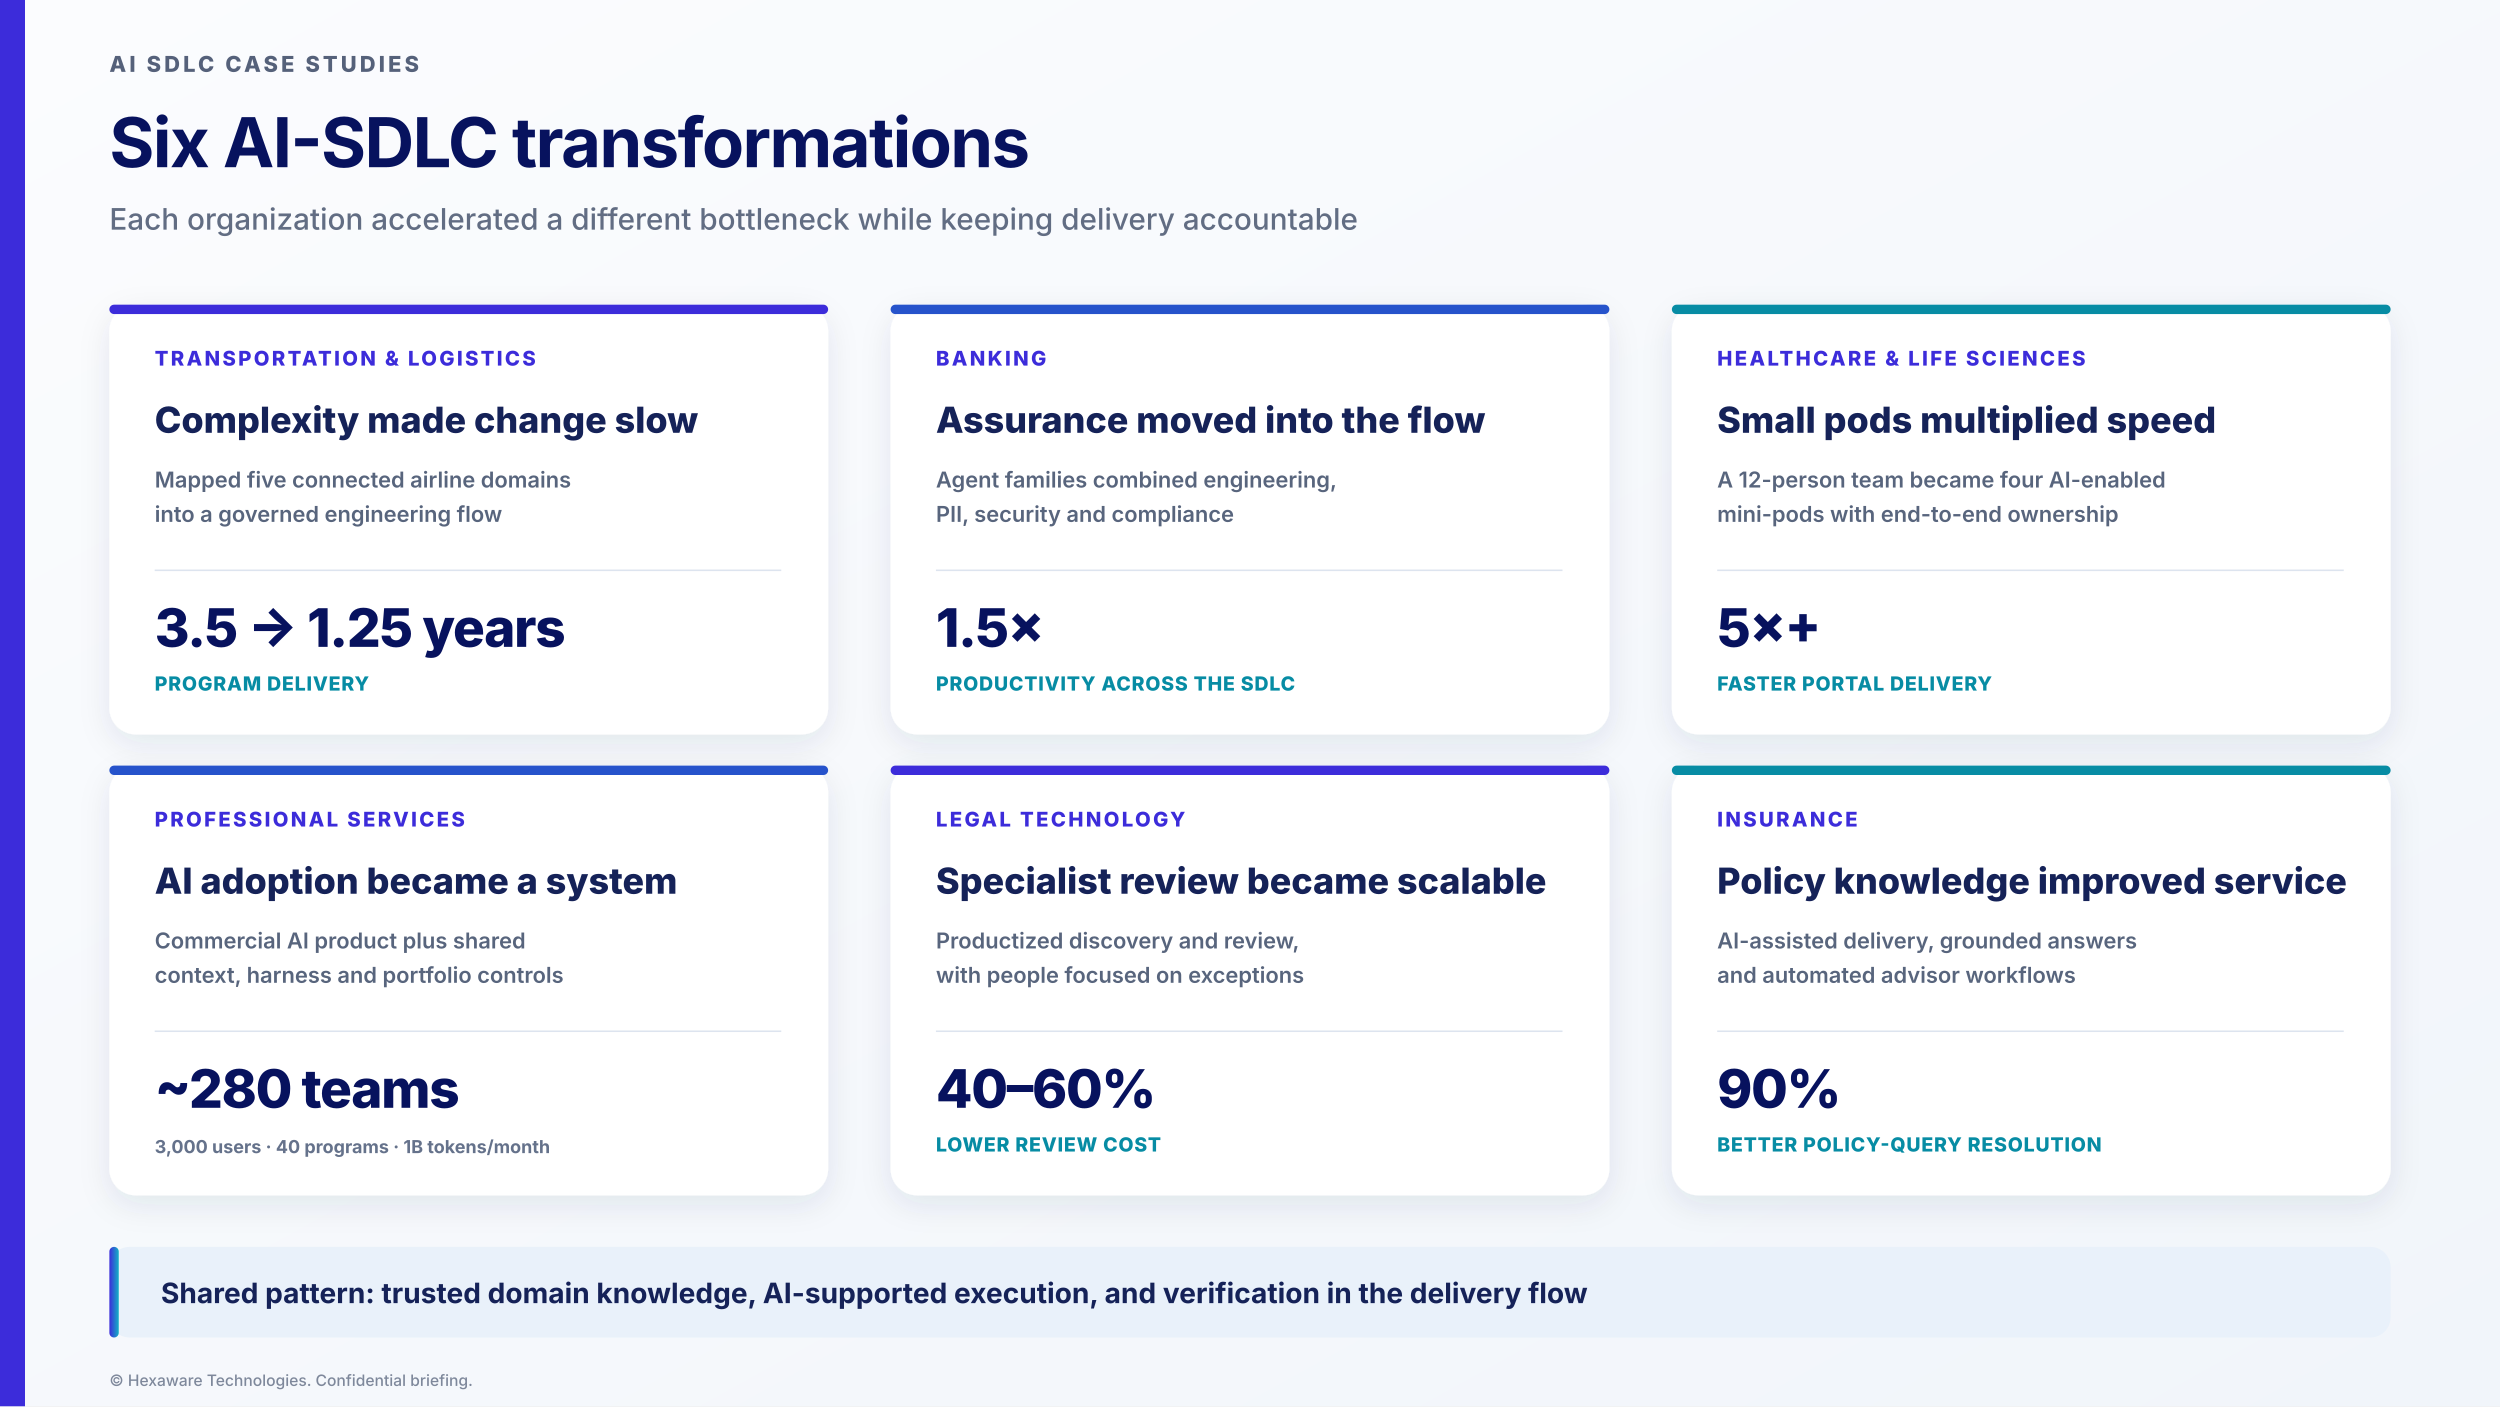
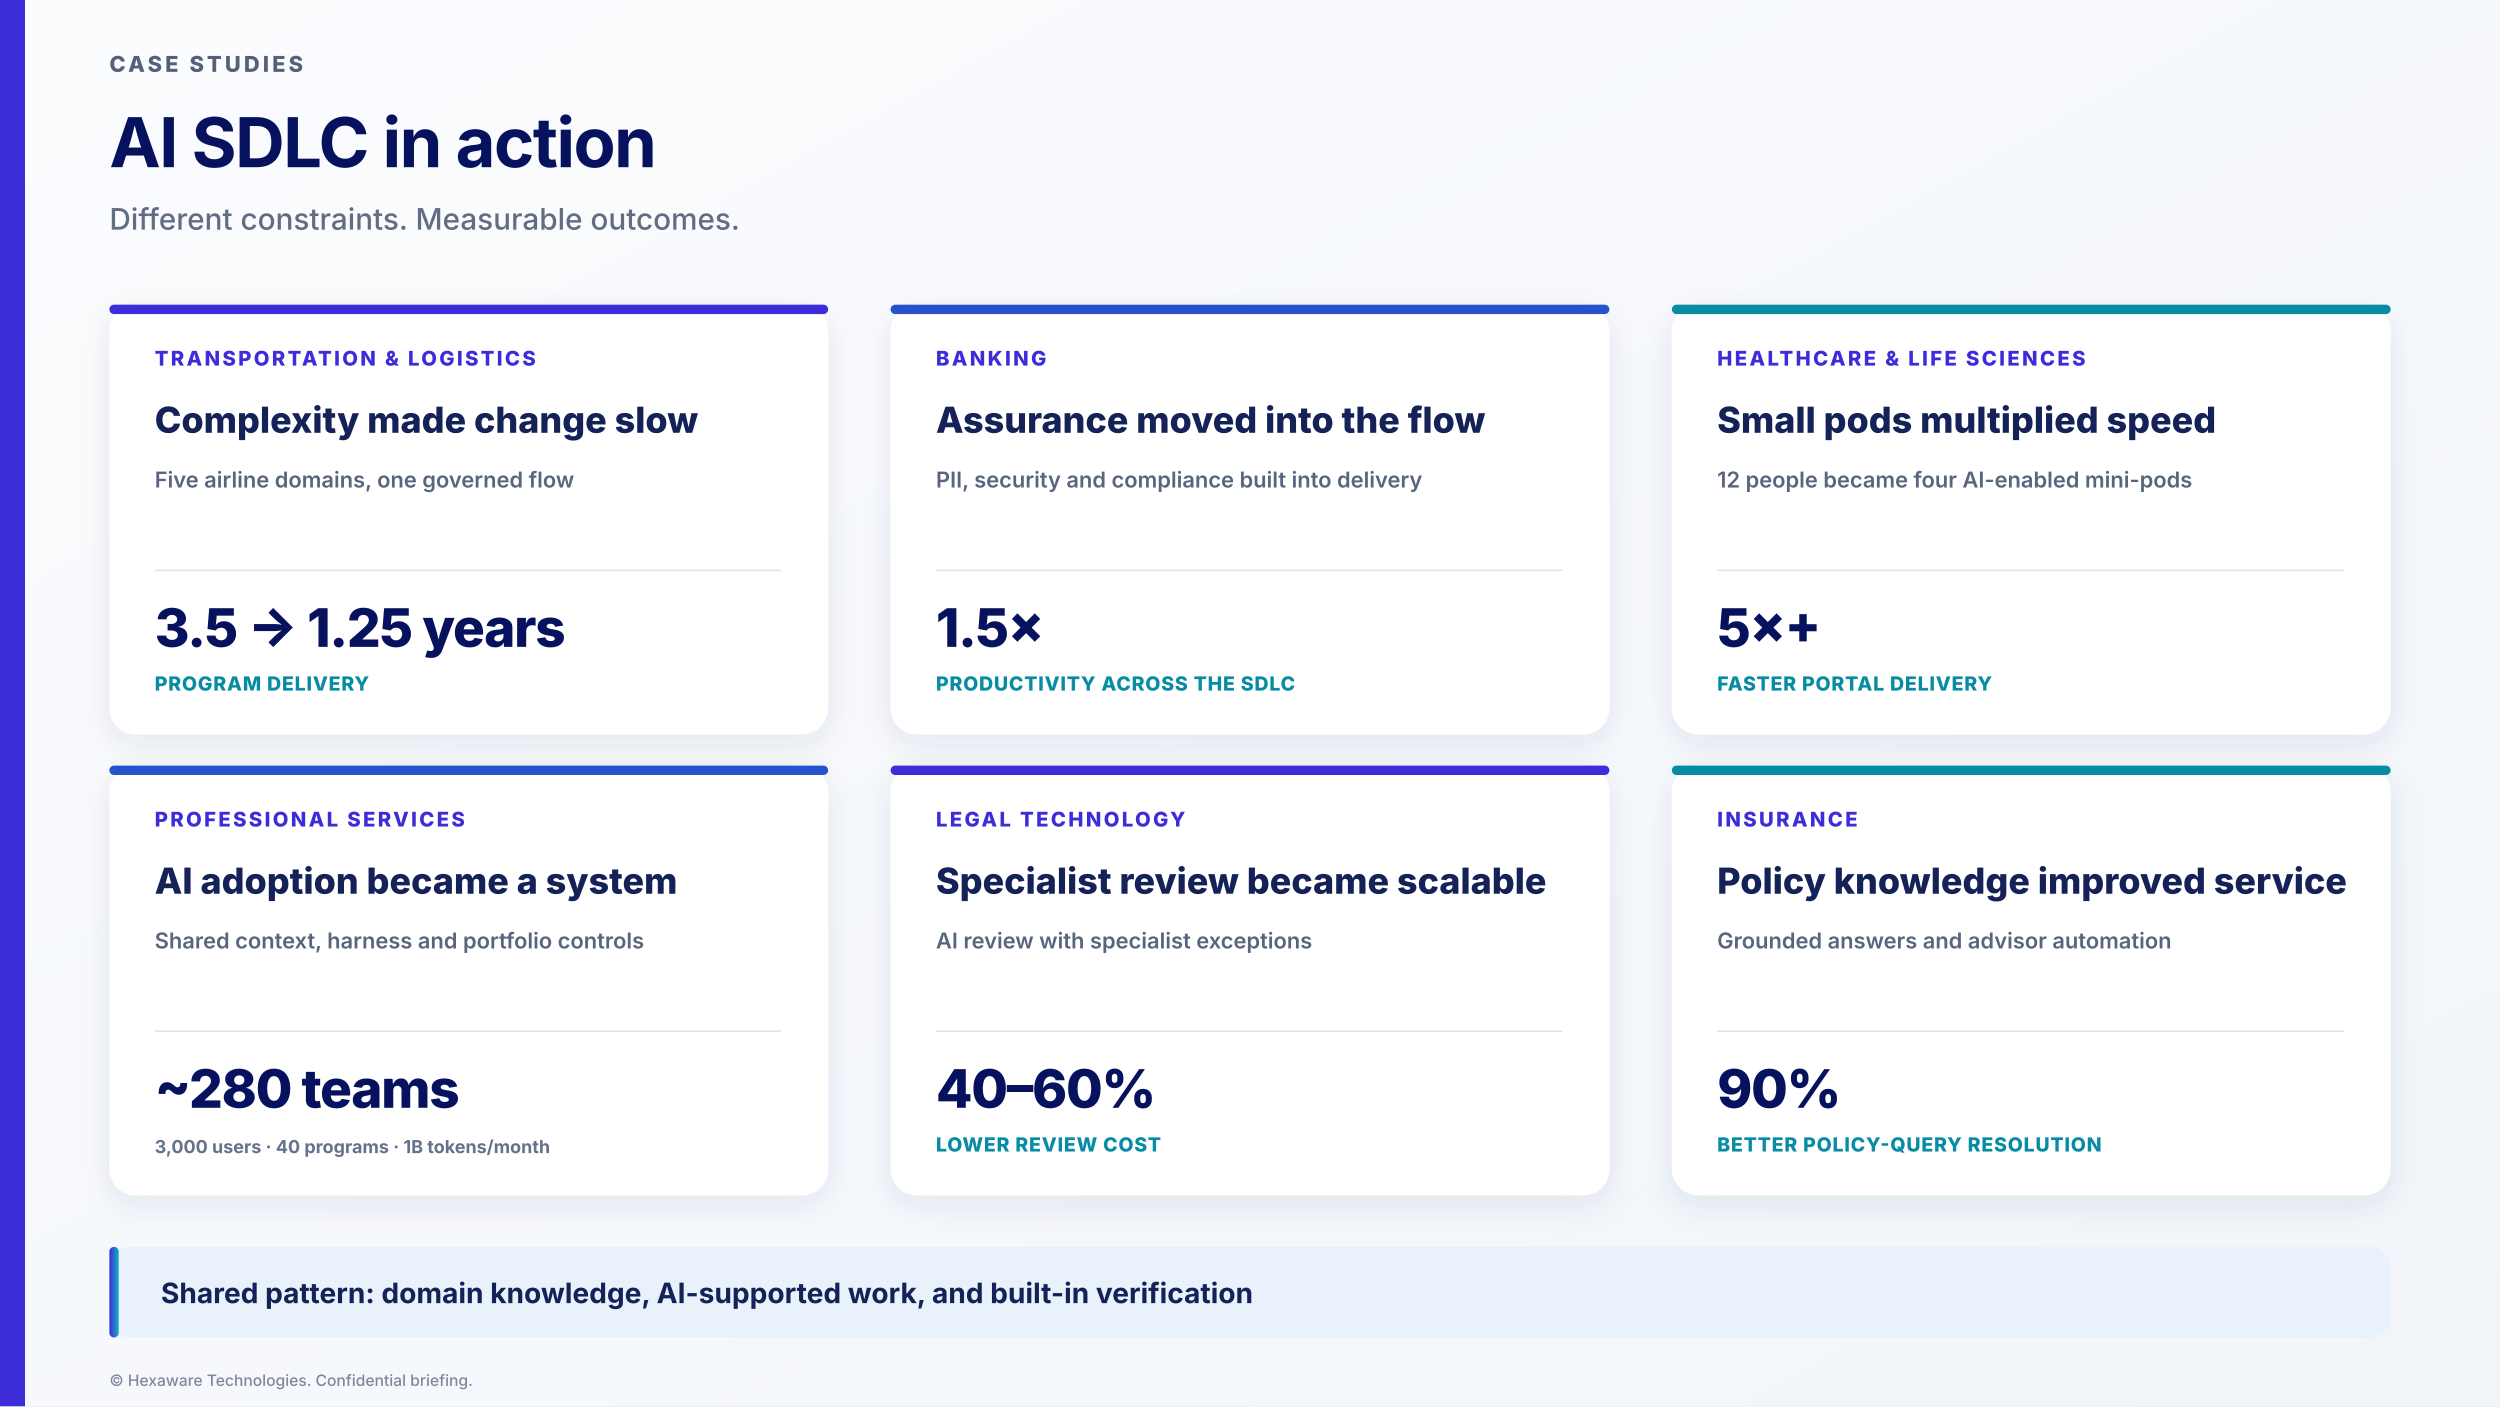
<svg xmlns="http://www.w3.org/2000/svg" width="1600" height="900" viewBox="0 0 1600 900" role="img" aria-labelledby="title description">
  <defs>
    <linearGradient id="pageWash" x1="0" y1="0" x2="1" y2="1">
      <stop offset="0" stop-color="#FBFCFE" />
      <stop offset="1" stop-color="#F1F5FA" />
    </linearGradient>
    <linearGradient id="accent" x1="0" y1="0" x2="1" y2="0">
      <stop offset="0" stop-color="#3C2CDA" />
      <stop offset="1" stop-color="#14AFC5" />
    </linearGradient>
    <filter id="softShadow" x="-15%" y="-15%" width="130%" height="150%">
      <feDropShadow dx="0" dy="6" stdDeviation="10" flood-color="#22325B" flood-opacity="0.09" />
    </filter>
    <style>
      text { font-family: Manrope, Inter, Aptos, Arial, sans-serif; }
      .eyebrow { font-size:14px;font-weight:760;letter-spacing:2px;fill:#55617A }
      .title { font-size:44px;font-weight:740;letter-spacing:-1px;fill:#07125E }
      .subtitle { font-size:19px;font-weight:480;fill:#626D83 }
      .industry { font-size:13px;font-weight:820;letter-spacing:1.5px;fill:#3C2CDA }
      .headline { font-size:23px;font-weight:820;fill:#152258 }
      .intervention { font-size:14px;font-weight:570;fill:#58657D }
      .metric { font-size:34px;font-weight:840;letter-spacing:-.8px;fill:#07125E }
      .metricCaption { font-size:12.5px;font-weight:790;letter-spacing:.5px;fill:#078CA4 }
      .smallProof { font-size:11.5px;font-weight:650;fill:#65728B }
      .synthesis { font-size:18px;font-weight:720;fill:#152258 }
      .footnote { font-size:10px;font-weight:520;fill:#7E889B }
    </style>
  </defs>
  <rect width="1600" height="900" fill="url(#pageWash)" />
  <rect x="0" y="0" width="16" height="900" fill="#3C2CDA" />
-   <text x="70" y="46" class="eyebrow">AI SDLC CASE STUDIES</text>
-   <text x="70" y="107" class="title">Six AI-SDLC transformations</text>
-   <text x="70" y="147" class="subtitle">Each organization accelerated a different bottleneck while keeping delivery accountable</text>
+   <text x="70" y="46" class="eyebrow">CASE STUDIES</text>
+   <text x="70" y="107" class="title">AI SDLC in action</text>
+   <text x="70" y="147" class="subtitle">Different constraints. Measurable outcomes.</text>
  <g filter="url(#softShadow)">
    <rect x="70" y="195" width="460" height="275" rx="17" fill="#FFF" />
  </g>
  <rect x="70" y="195" width="460" height="6" rx="3" fill="#3C2CDA" />
  <text x="99" y="234" class="industry">TRANSPORTATION &amp; LOGISTICS</text>
  <text x="99" y="277" class="headline">Complexity made change slow</text>
-   <text x="99" y="312" class="intervention">Mapped five connected airline domains</text>
-   <text x="99" y="334" class="intervention">into a governed engineering flow</text>
+   <text x="99" y="312" class="intervention">Five airline domains, one governed flow</text>
  <line x1="99" y1="365" x2="500" y2="365" stroke="#DDE4EF" />
  <text x="99" y="414" class="metric">3.5 → 1.25 years</text>
  <text x="99" y="442" class="metricCaption">PROGRAM DELIVERY</text>
  <g filter="url(#softShadow)">
    <rect x="570" y="195" width="460" height="275" rx="17" fill="#FFF" />
  </g>
  <rect x="570" y="195" width="460" height="6" rx="3" fill="#2653CB" />
  <text x="599" y="234" class="industry">BANKING</text>
  <text x="599" y="277" class="headline">Assurance moved into the flow</text>
-   <text x="599" y="312" class="intervention">Agent families combined engineering,</text>
-   <text x="599" y="334" class="intervention">PII, security and compliance</text>
+   <text x="599" y="312" class="intervention">PII, security and compliance built into delivery</text>
  <line x1="599" y1="365" x2="1000" y2="365" stroke="#DDE4EF" />
  <text x="599" y="414" class="metric">1.5×</text>
  <text x="599" y="442" class="metricCaption">PRODUCTIVITY ACROSS THE SDLC</text>
  <g filter="url(#softShadow)">
    <rect x="1070" y="195" width="460" height="275" rx="17" fill="#FFF" />
  </g>
  <rect x="1070" y="195" width="460" height="6" rx="3" fill="#078CA4" />
  <text x="1099" y="234" class="industry">HEALTHCARE &amp; LIFE SCIENCES</text>
  <text x="1099" y="277" class="headline">Small pods multiplied speed</text>
-   <text x="1099" y="312" class="intervention">A 12-person team became four AI-enabled</text>
-   <text x="1099" y="334" class="intervention">mini-pods with end-to-end ownership</text>
+   <text x="1099" y="312" class="intervention">12 people became four AI-enabled mini-pods</text>
  <line x1="1099" y1="365" x2="1500" y2="365" stroke="#DDE4EF" />
  <text x="1099" y="414" class="metric">5×+</text>
  <text x="1099" y="442" class="metricCaption">FASTER PORTAL DELIVERY</text>
  <g filter="url(#softShadow)">
    <rect x="70" y="490" width="460" height="275" rx="17" fill="#FFF" />
  </g>
  <rect x="70" y="490" width="460" height="6" rx="3" fill="#2653CB" />
  <text x="99" y="529" class="industry">PROFESSIONAL SERVICES</text>
  <text x="99" y="572" class="headline">AI adoption became a system</text>
-   <text x="99" y="607" class="intervention">Commercial AI product plus shared</text>
-   <text x="99" y="629" class="intervention">context, harness and portfolio controls</text>
+   <text x="99" y="607" class="intervention">Shared context, harness and portfolio controls</text>
  <line x1="99" y1="660" x2="500" y2="660" stroke="#DDE4EF" />
  <text x="99" y="709" class="metric">~280 teams</text>
  <text x="99" y="738" class="smallProof">3,000 users · 40 programs · 1B tokens/month</text>
  <g filter="url(#softShadow)">
    <rect x="570" y="490" width="460" height="275" rx="17" fill="#FFF" />
  </g>
  <rect x="570" y="490" width="460" height="6" rx="3" fill="#3C2CDA" />
  <text x="599" y="529" class="industry">LEGAL TECHNOLOGY</text>
  <text x="599" y="572" class="headline">Specialist review became scalable</text>
-   <text x="599" y="607" class="intervention">Productized discovery and review,</text>
-   <text x="599" y="629" class="intervention">with people focused on exceptions</text>
+   <text x="599" y="607" class="intervention">AI review with specialist exceptions</text>
  <line x1="599" y1="660" x2="1000" y2="660" stroke="#DDE4EF" />
  <text x="599" y="709" class="metric">40–60%</text>
  <text x="599" y="737" class="metricCaption">LOWER REVIEW COST</text>
  <g filter="url(#softShadow)">
    <rect x="1070" y="490" width="460" height="275" rx="17" fill="#FFF" />
  </g>
  <rect x="1070" y="490" width="460" height="6" rx="3" fill="#078CA4" />
  <text x="1099" y="529" class="industry">INSURANCE</text>
  <text x="1099" y="572" class="headline">Policy knowledge improved service</text>
-   <text x="1099" y="607" class="intervention">AI-assisted delivery, grounded answers</text>
-   <text x="1099" y="629" class="intervention">and automated advisor workflows</text>
+   <text x="1099" y="607" class="intervention">Grounded answers and advisor automation</text>
  <line x1="1099" y1="660" x2="1500" y2="660" stroke="#DDE4EF" />
  <text x="1099" y="709" class="metric">90%</text>
  <text x="1099" y="737" class="metricCaption">BETTER POLICY-QUERY RESOLUTION</text>
  <rect x="70" y="798" width="1460" height="58" rx="13" fill="#E9F1FA" />
  <rect x="70" y="798" width="6" height="58" rx="3" fill="url(#accent)" />
-   <text x="103" y="834" class="synthesis">Shared pattern: trusted domain knowledge, AI-supported execution, and verification in the delivery flow</text>
+   <text x="103" y="834" class="synthesis">Shared pattern: domain knowledge, AI-supported work, and built-in verification</text>
  <text x="70" y="887" class="footnote">© Hexaware Technologies. Confidential briefing.</text>
</svg>
